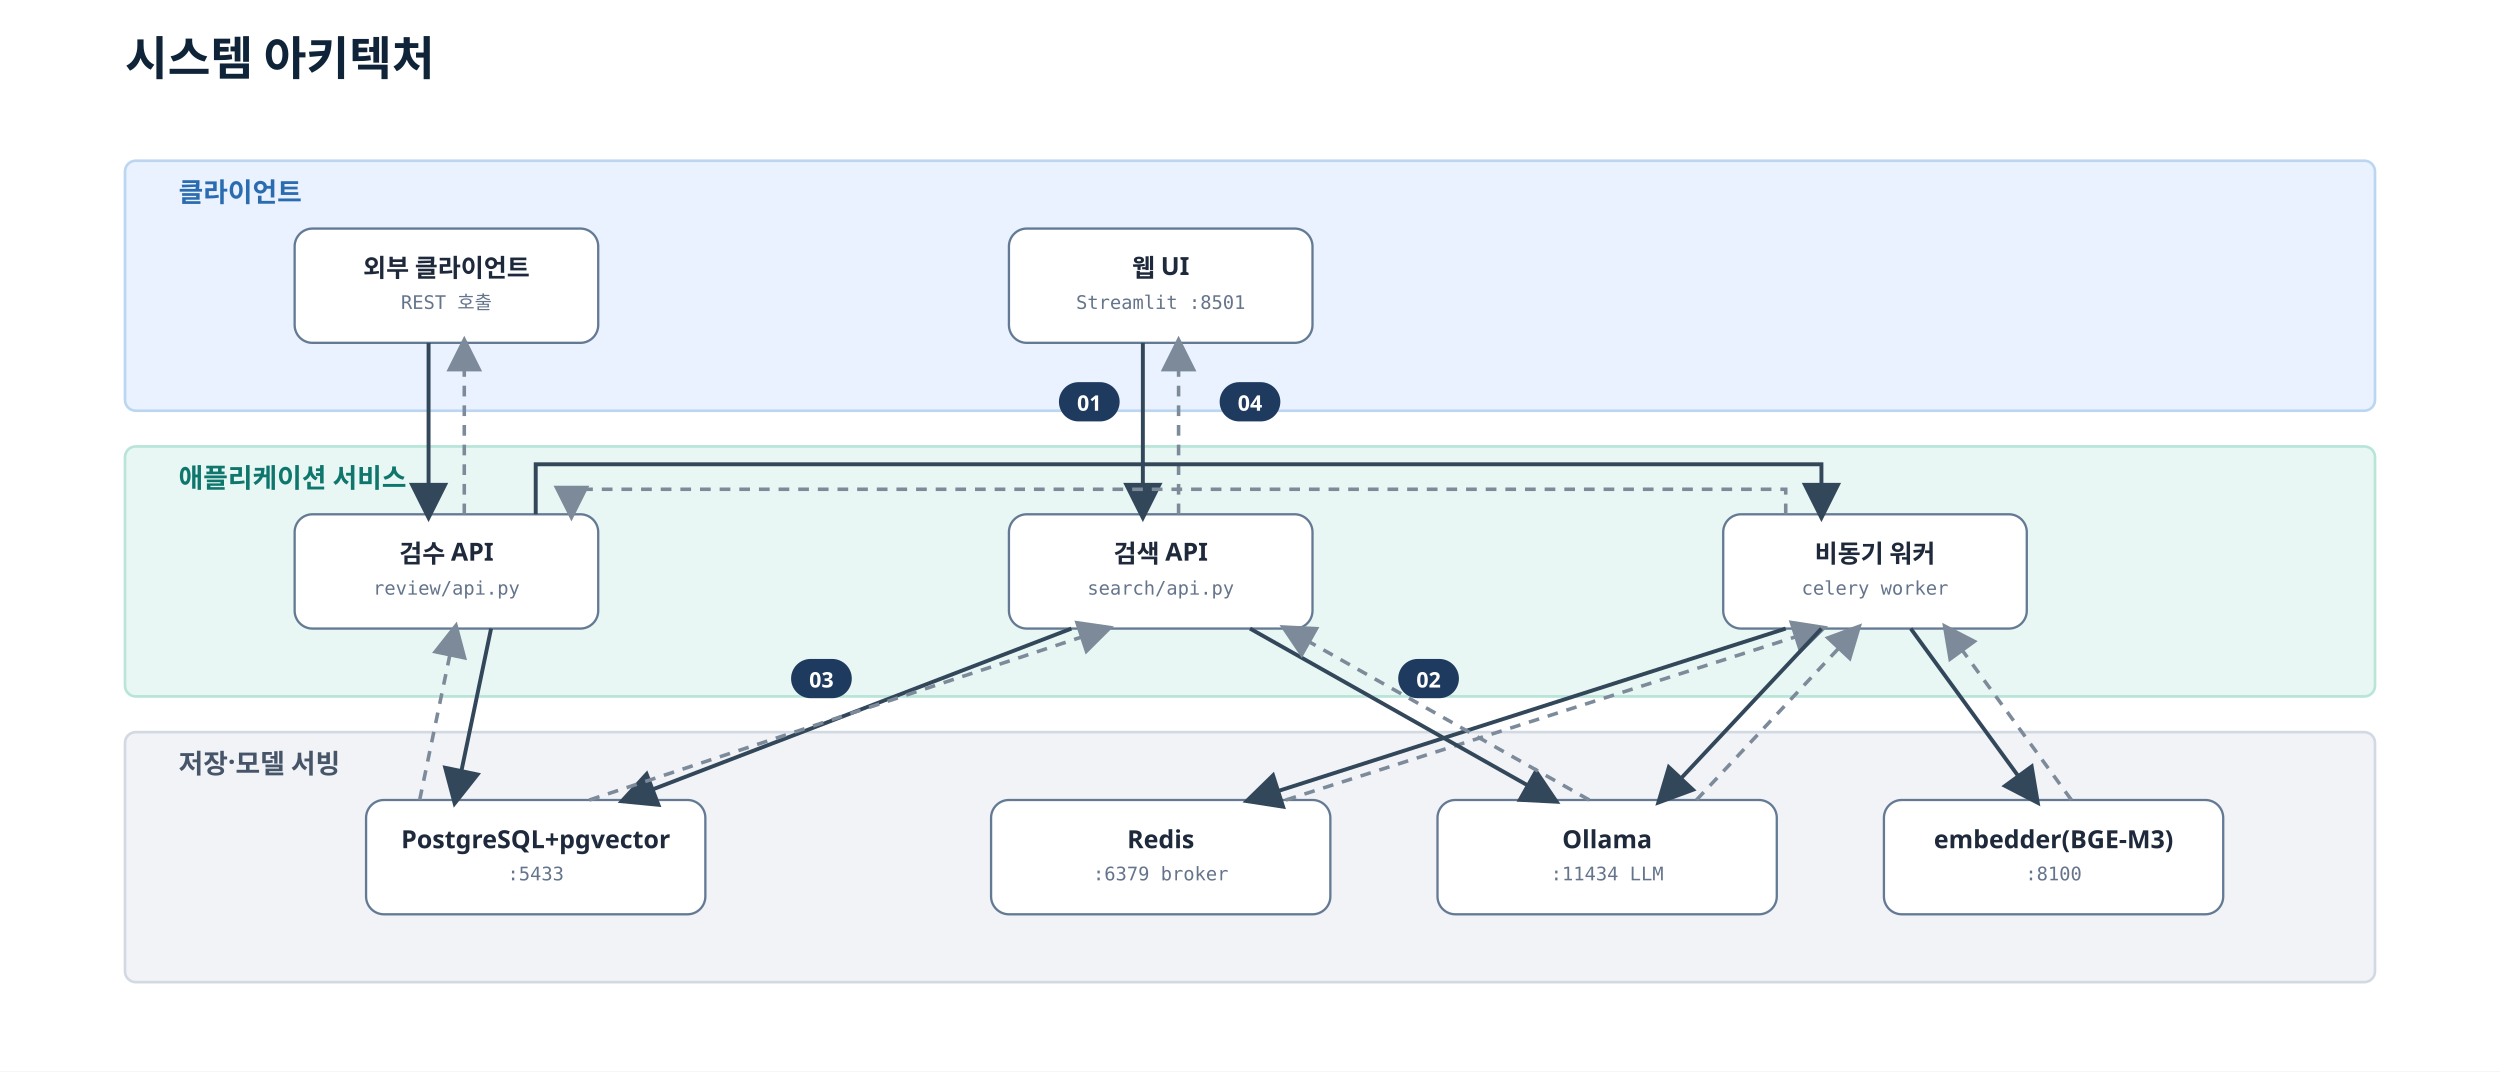
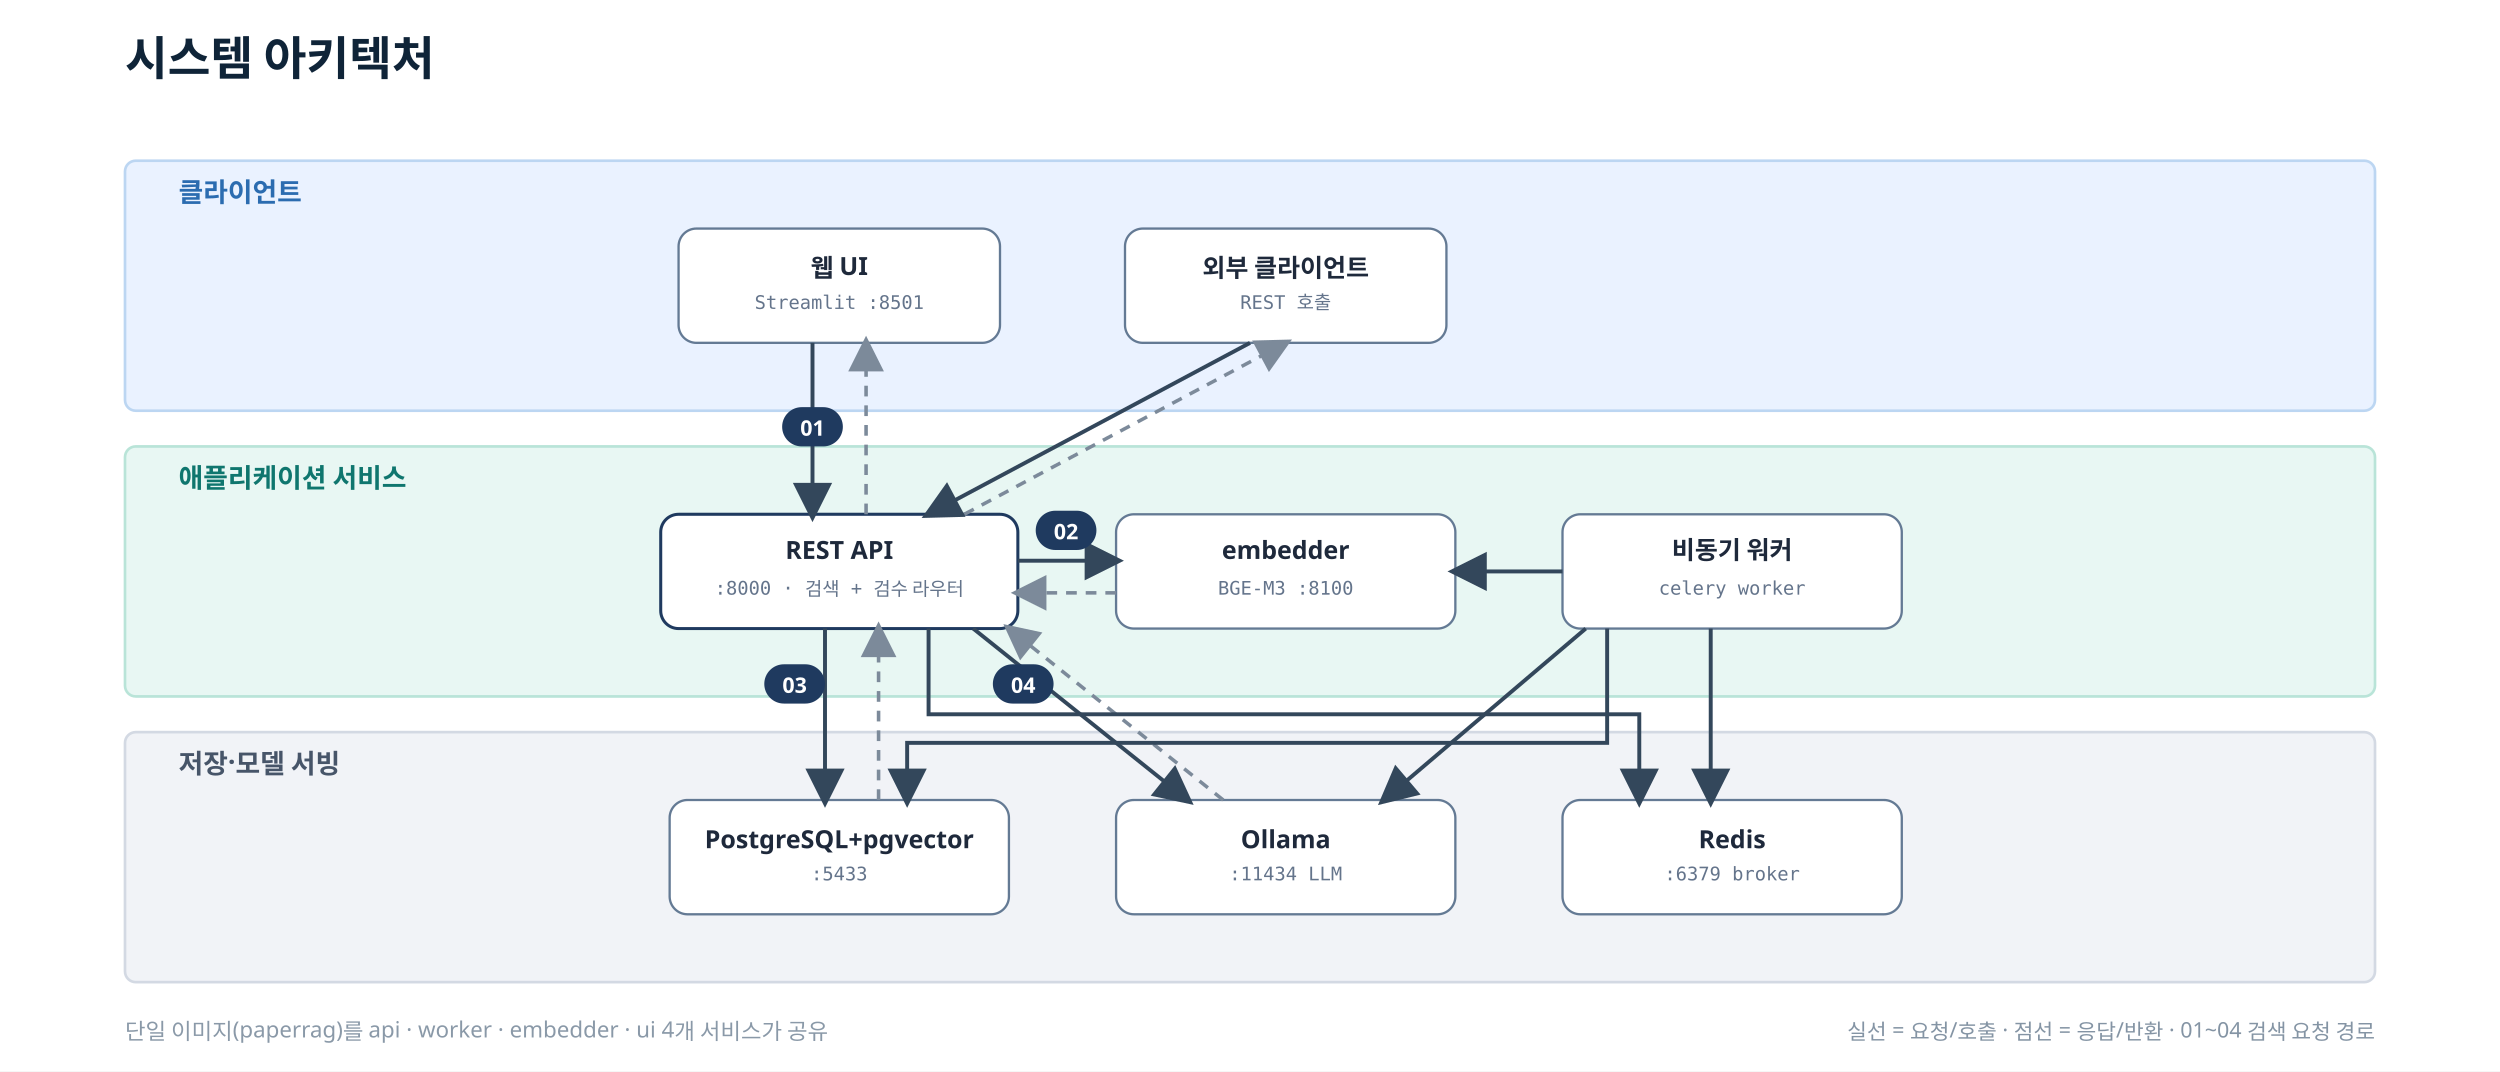
<svg xmlns="http://www.w3.org/2000/svg" width="1400" height="600" viewBox="0 0 1400 600" role="img" aria-labelledby="title">
  <defs>
    <marker id="sArrowSolid" markerWidth="10" markerHeight="10" refX="8" refY="5" orient="auto">
      <path d="M0,0 L10,5 L0,10 Z" fill="#33475b" />
    </marker>
    <marker id="sArrowDashed" markerWidth="10" markerHeight="10" refX="8" refY="5" orient="auto">
      <path d="M0,0 L10,5 L0,10 Z" fill="#7c8a9a" />
    </marker>
    <style>
      .title{font:700 26px system-ui,sans-serif;fill:#0f2438}
      .lanelabel{font:700 15px system-ui,sans-serif}
+       .lanenote{font:500 12.5px system-ui,sans-serif;fill:#8a99a8;text-anchor:middle}
      .pillText{font:700 12px system-ui,sans-serif;fill:#ffffff;text-anchor:middle}
      .cardMain{font:600 14px system-ui,sans-serif;fill:#1e293b;text-anchor:middle}
      .cardCode{font:500 10.5px ui-monospace,monospace;fill:#64748b;text-anchor:middle}
+       .foot{font:500 12px system-ui,sans-serif;fill:#8494a4;text-anchor:end}
      .solid{stroke:#33475b;stroke-width:2.2;fill:none;marker-end:url(#sArrowSolid)}
      .dashed{stroke:#7c8a9a;stroke-width:2;fill:none;stroke-dasharray:6,5;marker-end:url(#sArrowDashed)}
    </style>
  </defs>
  <rect width="1400" height="600" fill="#ffffff" />
  <text x="70" y="42" class="title">시스템 아키텍처</text>
  <rect x="70" y="90" width="1260" height="140" rx="6" fill="#eaf2ff" stroke="#bcd6f2" stroke-width="1.5" />
  <text x="100" y="113" class="lanelabel" fill="#2b6cb0">클라이언트</text>
  <rect x="70" y="250" width="1260" height="140" rx="6" fill="#e8f7f3" stroke="#b9e4d8" stroke-width="1.5" />
  <text x="100" y="273" class="lanelabel" fill="#0f766e">애플리케이션 서비스</text>
  <rect x="70" y="410" width="1260" height="140" rx="6" fill="#f1f3f7" stroke="#d3d9e3" stroke-width="1.5" />
  <text x="100" y="433" class="lanelabel" fill="#475569">저장·모델 서빙</text>
-   <rect x="165" y="128" width="170" height="64" rx="10" fill="#ffffff" stroke="#647a94" stroke-width="1.3" />
-   <text x="250" y="155" class="cardMain">외부 클라이언트</text>
-   <text x="250" y="173" class="cardCode">REST 호출</text>
-   <rect x="565" y="128" width="170" height="64" rx="10" fill="#ffffff" stroke="#647a94" stroke-width="1.3" />
-   <text x="650" y="155" class="cardMain">웹 UI</text>
-   <text x="650" y="173" class="cardCode">Streamlit :8501</text>
-   <rect x="165" y="288" width="170" height="64" rx="10" fill="#ffffff" stroke="#647a94" stroke-width="1.3" />
-   <text x="250" y="315" class="cardMain">검수 API</text>
-   <text x="250" y="333" class="cardCode">review/api.py</text>
-   <rect x="565" y="288" width="170" height="64" rx="10" fill="#ffffff" stroke="#647a94" stroke-width="1.3" />
-   <text x="650" y="315" class="cardMain">검색 API</text>
-   <text x="650" y="333" class="cardCode">search/api.py</text>
-   <rect x="965" y="288" width="170" height="64" rx="10" fill="#ffffff" stroke="#647a94" stroke-width="1.3" />
-   <text x="1050" y="315" class="cardMain">비동기 워커</text>
-   <text x="1050" y="333" class="cardCode">celery worker</text>
-   <rect x="205" y="448" width="190" height="64" rx="10" fill="#ffffff" stroke="#647a94" stroke-width="1.3" />
-   <text x="300" y="475" class="cardMain">PostgreSQL+pgvector</text>
-   <text x="300" y="493" class="cardCode">:5433</text>
-   <rect x="555" y="448" width="190" height="64" rx="10" fill="#ffffff" stroke="#647a94" stroke-width="1.3" />
-   <text x="650" y="475" class="cardMain">Redis</text>
-   <text x="650" y="493" class="cardCode">:6379 broker</text>
-   <rect x="805" y="448" width="190" height="64" rx="10" fill="#ffffff" stroke="#647a94" stroke-width="1.3" />
-   <text x="900" y="475" class="cardMain">Ollama</text>
-   <text x="900" y="493" class="cardCode">:11434 LLM</text>
-   <rect x="1055" y="448" width="190" height="64" rx="10" fill="#ffffff" stroke="#647a94" stroke-width="1.3" />
-   <text x="1150" y="475" class="cardMain">embedder(BGE-M3)</text>
-   <text x="1150" y="493" class="cardCode">:8100</text>
-   <path d="M240,192 L240,288" class="solid" />
-   <path d="M260,288 L260,192" class="dashed" />
-   <path d="M640,192 L640,288" class="solid" />
-   <path d="M660,288 L660,192" class="dashed" />
-   <path d="M300,288 L300,260 L1020,260 L1020,288" class="solid" />
-   <path d="M1000,288 L1000,274 L320,274 L320,288" class="dashed" />
-   <path d="M1000,352 L700,448" class="solid" />
-   <path d="M720,448 L1020,352" class="dashed" />
-   <path d="M1020,352 L930,448" class="solid" />
-   <path d="M950,448 L1040,352" class="dashed" />
-   <path d="M1070,352 L1140,448" class="solid" />
-   <path d="M1160,448 L1090,352" class="dashed" />
-   <path d="M700,352 L870,448" class="solid" />
-   <path d="M890,448 L720,352" class="dashed" />
-   <path d="M600,352 L350,448" class="solid" />
-   <path d="M330,448 L620,352" class="dashed" />
-   <path d="M275,352 L255,448" class="solid" />
-   <path d="M235,448 L255,352" class="dashed" />
-   <rect x="593" y="214" width="34" height="22" rx="11" fill="#1f3a5f" />
-   <text x="610" y="230" class="pillText">01</text>
-   <rect x="683" y="214" width="34" height="22" rx="11" fill="#1f3a5f" />
-   <text x="700" y="230" class="pillText">04</text>
-   <rect x="783" y="369" width="34" height="22" rx="11" fill="#1f3a5f" />
-   <text x="800" y="385" class="pillText">02</text>
-   <rect x="443" y="369" width="34" height="22" rx="11" fill="#1f3a5f" />
-   <text x="460" y="385" class="pillText">03</text>
+   <rect x="380" y="128" width="180" height="64" rx="10" fill="#ffffff" stroke="#647a94" stroke-width="1.3" />
+   <text x="470" y="155" class="cardMain">웹 UI</text>
+   <text x="470" y="173" class="cardCode">Streamlit :8501</text>
+   <rect x="630" y="128" width="180" height="64" rx="10" fill="#ffffff" stroke="#647a94" stroke-width="1.3" />
+   <text x="720" y="155" class="cardMain">외부 클라이언트</text>
+   <text x="720" y="173" class="cardCode">REST 호출</text>
+   <rect x="370" y="288" width="200" height="64" rx="10" fill="#ffffff" stroke="#1f3a5f" stroke-width="1.7" />
+   <text x="470" y="313" class="cardMain">REST API</text>
+   <text x="470" y="333" class="cardCode">:8000 · 검색 + 검수 라우터</text>
+   <rect x="625" y="288" width="190" height="64" rx="10" fill="#ffffff" stroke="#647a94" stroke-width="1.3" />
+   <text x="720" y="313" class="cardMain">embedder</text>
+   <text x="720" y="333" class="cardCode">BGE-M3 :8100</text>
+   <rect x="875" y="288" width="190" height="64" rx="10" fill="#ffffff" stroke="#647a94" stroke-width="1.3" />
+   <text x="970" y="313" class="cardMain">비동기 워커</text>
+   <text x="970" y="333" class="cardCode">celery worker</text>
+   <rect x="375" y="448" width="190" height="64" rx="10" fill="#ffffff" stroke="#647a94" stroke-width="1.3" />
+   <text x="470" y="475" class="cardMain">PostgreSQL+pgvector</text>
+   <text x="470" y="493" class="cardCode">:5433</text>
+   <rect x="625" y="448" width="190" height="64" rx="10" fill="#ffffff" stroke="#647a94" stroke-width="1.3" />
+   <text x="720" y="475" class="cardMain">Ollama</text>
+   <text x="720" y="493" class="cardCode">:11434 LLM</text>
+   <rect x="875" y="448" width="190" height="64" rx="10" fill="#ffffff" stroke="#647a94" stroke-width="1.3" />
+   <text x="970" y="475" class="cardMain">Redis</text>
+   <text x="970" y="493" class="cardCode">:6379 broker</text>
+   <path d="M455,192 L455,288" class="solid" />
+   <path d="M485,288 L485,192" class="dashed" />
+   <path d="M700,192 L520,288" class="solid" />
+   <path d="M540,288 L720,192" class="dashed" />
+   <path d="M462,352 L462,448" class="solid" />
+   <path d="M492,448 L492,352" class="dashed" />
+   <path d="M545,352 L665,448" class="solid" />
+   <path d="M685,448 L565,352" class="dashed" />
+   <path d="M570,314 L625,314" class="solid" />
+   <path d="M625,332 L570,332" class="dashed" />
+   <path d="M875,320 L815,320" class="solid" />
+   <path d="M958,352 L958,448" class="solid" />
+   <path d="M888,352 L775,448" class="solid" />
+   <path d="M900,352 L900,416 L508,416 L508,448" class="solid" />
+   <path d="M520,352 L520,400 L918,400 L918,448" class="solid" />
+   <rect x="438" y="228" width="34" height="22" rx="11" fill="#1f3a5f" />
+   <text x="455" y="244" class="pillText">01</text>
+   <rect x="580" y="286" width="34" height="22" rx="11" fill="#1f3a5f" />
+   <text x="597" y="302" class="pillText">02</text>
+   <rect x="428" y="372" width="34" height="22" rx="11" fill="#1f3a5f" />
+   <text x="445" y="388" class="pillText">03</text>
+   <rect x="556" y="372" width="34" height="22" rx="11" fill="#1f3a5f" />
+   <text x="573" y="388" class="pillText">04</text>
+   <text x="70" y="582" class="lanenote" style="text-anchor:start">단일 이미지(paperrag)를 api · worker · embedder · ui 4개 서비스가 공유</text>
+   <text x="1330" y="582" class="foot">실선 = 요청/호출 · 점선 = 응답/반환 · 01~04 검색 요청 경로</text>
</svg>
